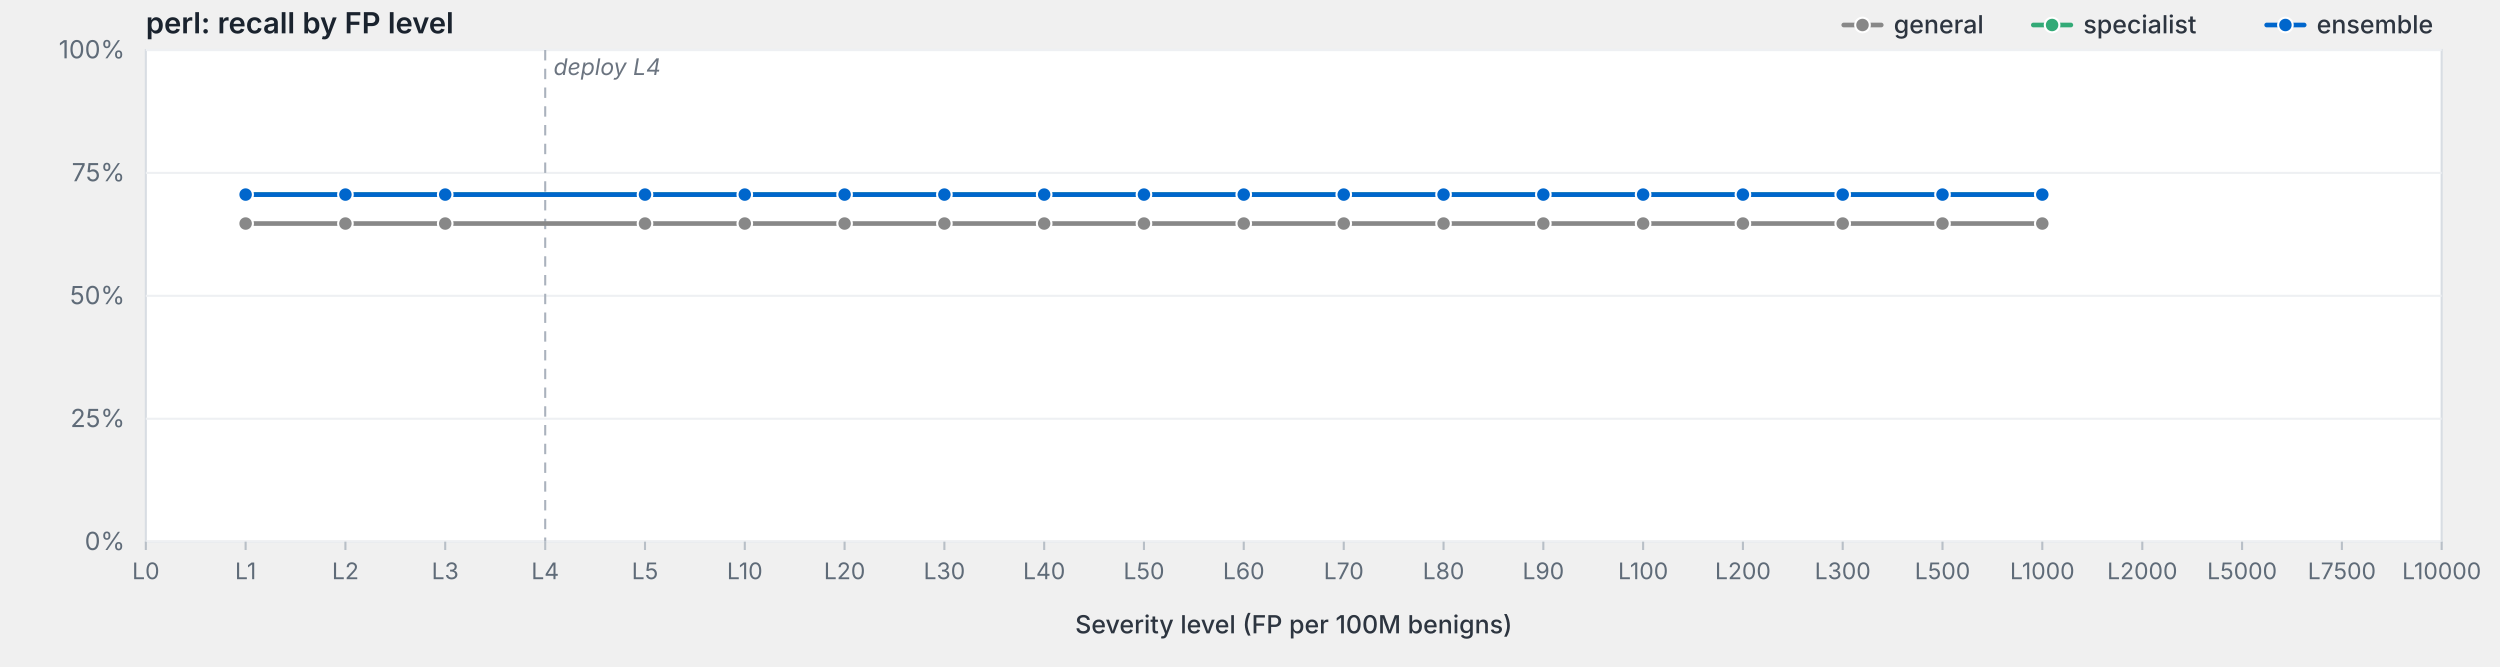
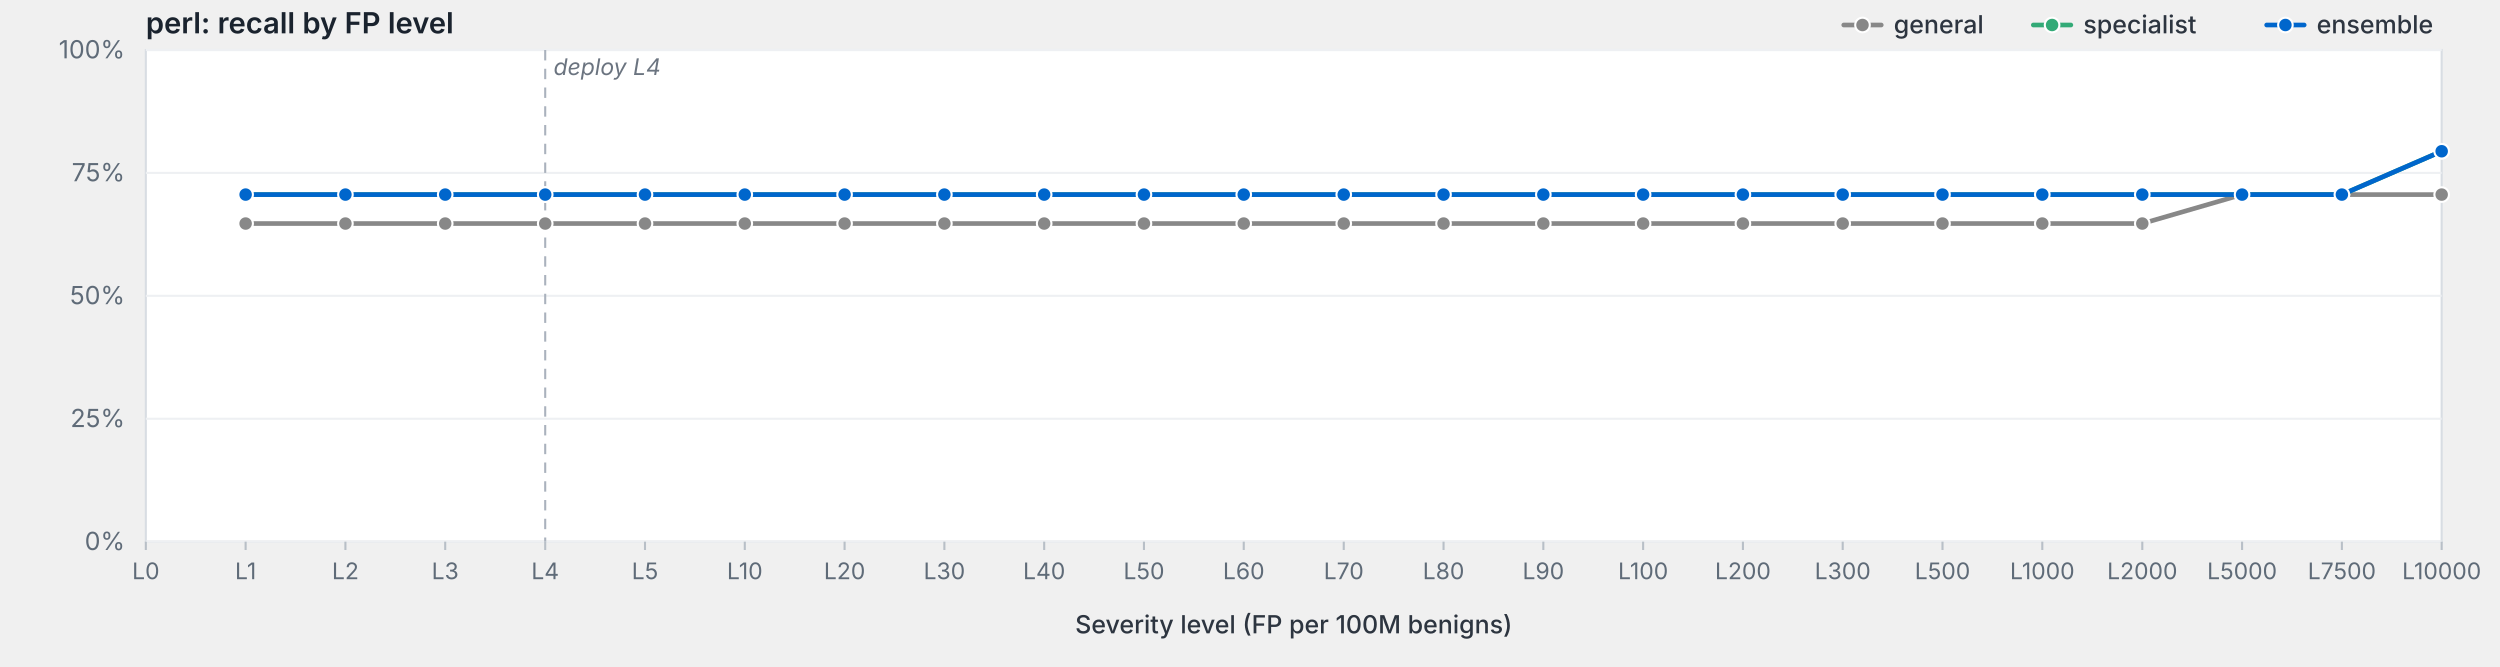
<svg xmlns="http://www.w3.org/2000/svg" viewBox="0 0 1200 320" width="1200" height="320" preserveAspectRatio="xMidYMid meet" role="img" aria-label="perl: recall by FP level">
  <style>svg { background: #fdfdfd; }.frame { fill: #fff; stroke: #d8dde3; stroke-width: 1; }.grid { stroke: #eef0f3; stroke-width: 1; }.tick { stroke: #b8bfc7; stroke-width: 1; }.axis-label { fill: #5f6b78; font-family: -apple-system, BlinkMacSystemFont, "Segoe UI", system-ui, sans-serif; font-size: 12px; }.x-label { fill: #5f6b78; font-family: -apple-system, BlinkMacSystemFont, "Segoe UI", system-ui, sans-serif; font-size: 11px; }.axis-title { fill: #2d3540; font-family: -apple-system, BlinkMacSystemFont, "Segoe UI", system-ui, sans-serif; font-size: 12px; font-weight: 500; }.title { fill: #1a232e; font-family: -apple-system, BlinkMacSystemFont, "Segoe UI", system-ui, sans-serif; font-size: 14px; font-weight: 600; }.deploy-marker { stroke: #aab2bd; stroke-width: 1; stroke-dasharray: 5,4; }.deploy-label { fill: #6b7480; font-family: -apple-system, BlinkMacSystemFont, "Segoe UI", system-ui, sans-serif; font-size: 11px; font-style: italic; }.curve { fill: none; stroke-width: 2.25; stroke-linejoin: round; stroke-linecap: round; }.marker { stroke: #fff; stroke-width: 1; }.legend-text { fill: #2d3540; font-family: -apple-system, BlinkMacSystemFont, "Segoe UI", system-ui, sans-serif; font-size: 12px; font-weight: 500; }</style>
  <text class="title" x="70" y="16">perl: recall by FP level</text>
  <rect class="frame" x="70" y="24" width="1102" height="236" />
  <line class="grid" x1="70" y1="260.0" x2="1172" y2="260.0" />
  <text class="axis-label" x="60" y="264.0" text-anchor="end">0%</text>
  <line class="grid" x1="70" y1="201.0" x2="1172" y2="201.0" />
  <text class="axis-label" x="60" y="205.0" text-anchor="end">25%</text>
  <line class="grid" x1="70" y1="142.0" x2="1172" y2="142.0" />
  <text class="axis-label" x="60" y="146.0" text-anchor="end">50%</text>
  <line class="grid" x1="70" y1="83.0" x2="1172" y2="83.0" />
  <text class="axis-label" x="60" y="87.0" text-anchor="end">75%</text>
  <line class="grid" x1="70" y1="24.0" x2="1172" y2="24.0" />
  <text class="axis-label" x="60" y="28.0" text-anchor="end">100%</text>
  <line class="deploy-marker" x1="261.7" y1="24" x2="261.7" y2="260" />
  <text class="deploy-label" x="265.7" y="36" text-anchor="start">deploy L4</text>
  <line class="tick" x1="70.0" y1="260" x2="70.0" y2="264" />
  <text class="x-label" x="70.0" y="278" text-anchor="middle">L0</text>
  <line class="tick" x1="117.9" y1="260" x2="117.9" y2="264" />
  <text class="x-label" x="117.9" y="278" text-anchor="middle">L1</text>
  <line class="tick" x1="165.8" y1="260" x2="165.8" y2="264" />
  <text class="x-label" x="165.8" y="278" text-anchor="middle">L2</text>
  <line class="tick" x1="213.7" y1="260" x2="213.7" y2="264" />
  <text class="x-label" x="213.7" y="278" text-anchor="middle">L3</text>
  <line class="tick" x1="261.7" y1="260" x2="261.7" y2="264" />
  <text class="x-label" x="261.7" y="278" text-anchor="middle">L4</text>
  <line class="tick" x1="309.6" y1="260" x2="309.6" y2="264" />
  <text class="x-label" x="309.6" y="278" text-anchor="middle">L5</text>
  <line class="tick" x1="357.5" y1="260" x2="357.5" y2="264" />
  <text class="x-label" x="357.5" y="278" text-anchor="middle">L10</text>
  <line class="tick" x1="405.4" y1="260" x2="405.4" y2="264" />
  <text class="x-label" x="405.4" y="278" text-anchor="middle">L20</text>
  <line class="tick" x1="453.3" y1="260" x2="453.3" y2="264" />
  <text class="x-label" x="453.3" y="278" text-anchor="middle">L30</text>
  <line class="tick" x1="501.2" y1="260" x2="501.2" y2="264" />
  <text class="x-label" x="501.2" y="278" text-anchor="middle">L40</text>
  <line class="tick" x1="549.1" y1="260" x2="549.1" y2="264" />
  <text class="x-label" x="549.1" y="278" text-anchor="middle">L50</text>
  <line class="tick" x1="597.0" y1="260" x2="597.0" y2="264" />
  <text class="x-label" x="597.0" y="278" text-anchor="middle">L60</text>
  <line class="tick" x1="645.0" y1="260" x2="645.0" y2="264" />
  <text class="x-label" x="645.0" y="278" text-anchor="middle">L70</text>
  <line class="tick" x1="692.9" y1="260" x2="692.9" y2="264" />
  <text class="x-label" x="692.9" y="278" text-anchor="middle">L80</text>
  <line class="tick" x1="740.8" y1="260" x2="740.8" y2="264" />
  <text class="x-label" x="740.8" y="278" text-anchor="middle">L90</text>
  <line class="tick" x1="788.7" y1="260" x2="788.7" y2="264" />
  <text class="x-label" x="788.7" y="278" text-anchor="middle">L100</text>
  <line class="tick" x1="836.6" y1="260" x2="836.6" y2="264" />
  <text class="x-label" x="836.6" y="278" text-anchor="middle">L200</text>
  <line class="tick" x1="884.5" y1="260" x2="884.5" y2="264" />
  <text class="x-label" x="884.5" y="278" text-anchor="middle">L300</text>
  <line class="tick" x1="932.4" y1="260" x2="932.4" y2="264" />
  <text class="x-label" x="932.4" y="278" text-anchor="middle">L500</text>
  <line class="tick" x1="980.3" y1="260" x2="980.3" y2="264" />
  <text class="x-label" x="980.3" y="278" text-anchor="middle">L1000</text>
  <line class="tick" x1="1028.3" y1="260" x2="1028.3" y2="264" />
  <text class="x-label" x="1028.3" y="278" text-anchor="middle">L2000</text>
  <line class="tick" x1="1076.2" y1="260" x2="1076.2" y2="264" />
  <text class="x-label" x="1076.2" y="278" text-anchor="middle">L5000</text>
  <line class="tick" x1="1124.1" y1="260" x2="1124.1" y2="264" />
  <text class="x-label" x="1124.1" y="278" text-anchor="middle">L7500</text>
  <line class="tick" x1="1172.0" y1="260" x2="1172.0" y2="264" />
  <text class="x-label" x="1172.0" y="278" text-anchor="middle">L10000</text>
  <text class="axis-title" x="621.0" y="304" text-anchor="middle">Severity level (FP per 100M benigns)</text>
-   <path class="curve" d="M117.9,107.3 L165.8,107.3 L213.7,107.3 L309.6,107.3 L357.5,107.3 L405.4,107.3 L453.3,107.3 L501.2,107.3 L549.1,107.3 L597.0,107.3 L645.0,107.3 L692.9,107.3 L740.8,107.3 L788.7,107.3 L836.6,107.3 L884.5,107.3 L932.4,107.3 L980.3,107.3" stroke="#888" />
+   <path class="curve" d="M117.9,107.3 L165.8,107.3 L213.7,107.3 L261.7,107.3 L309.6,107.3 L357.5,107.3 L405.4,107.3 L453.3,107.3 L501.2,107.3 L549.1,107.3 L597.0,107.3 L645.0,107.3 L692.9,107.3 L740.8,107.3 L788.7,107.3 L836.6,107.3 L884.5,107.3 L932.4,107.3 L980.3,107.3 L1028.3,107.3 L1076.2,93.4 L1124.1,93.4 L1172.0,93.4" stroke="#888" />
  <circle class="marker" cx="117.9" cy="107.3" r="3.5" fill="#888" />
  <circle class="marker" cx="165.8" cy="107.3" r="3.5" fill="#888" />
  <circle class="marker" cx="213.7" cy="107.3" r="3.5" fill="#888" />
+   <circle class="marker" cx="261.7" cy="107.3" r="3.5" fill="#888" />
  <circle class="marker" cx="309.6" cy="107.3" r="3.5" fill="#888" />
  <circle class="marker" cx="357.5" cy="107.3" r="3.5" fill="#888" />
  <circle class="marker" cx="405.4" cy="107.3" r="3.5" fill="#888" />
  <circle class="marker" cx="453.3" cy="107.3" r="3.5" fill="#888" />
  <circle class="marker" cx="501.2" cy="107.3" r="3.5" fill="#888" />
  <circle class="marker" cx="549.1" cy="107.3" r="3.5" fill="#888" />
  <circle class="marker" cx="597.0" cy="107.3" r="3.5" fill="#888" />
  <circle class="marker" cx="645.0" cy="107.3" r="3.5" fill="#888" />
  <circle class="marker" cx="692.9" cy="107.3" r="3.5" fill="#888" />
  <circle class="marker" cx="740.8" cy="107.3" r="3.5" fill="#888" />
  <circle class="marker" cx="788.7" cy="107.3" r="3.5" fill="#888" />
  <circle class="marker" cx="836.6" cy="107.3" r="3.5" fill="#888" />
  <circle class="marker" cx="884.5" cy="107.3" r="3.5" fill="#888" />
  <circle class="marker" cx="932.4" cy="107.3" r="3.5" fill="#888" />
  <circle class="marker" cx="980.3" cy="107.3" r="3.5" fill="#888" />
-   <path class="curve" d="M117.9,93.4 L165.8,93.4 L213.7,93.4 L309.6,93.4 L357.5,93.4 L405.4,93.4 L453.3,93.4 L501.2,93.4 L549.1,93.4 L597.0,93.4 L645.0,93.4 L692.9,93.4 L740.8,93.4 L788.7,93.4 L836.6,93.4 L884.5,93.4 L932.4,93.4 L980.3,93.4" stroke="#3a7" />
+   <circle class="marker" cx="1028.3" cy="107.3" r="3.5" fill="#888" />
+   <circle class="marker" cx="1076.2" cy="93.4" r="3.5" fill="#888" />
+   <circle class="marker" cx="1124.1" cy="93.4" r="3.5" fill="#888" />
+   <circle class="marker" cx="1172.0" cy="93.4" r="3.5" fill="#888" />
+   <path class="curve" d="M117.9,93.4 L165.8,93.4 L213.7,93.4 L261.7,93.4 L309.6,93.4 L357.5,93.4 L405.4,93.4 L453.3,93.4 L501.2,93.4 L549.1,93.4 L597.0,93.4 L645.0,93.4 L692.9,93.4 L740.8,93.4 L788.7,93.4 L836.6,93.4 L884.5,93.4 L932.4,93.4 L980.3,93.4 L1028.3,93.4 L1076.2,93.4 L1124.1,93.4 L1172.0,72.6" stroke="#3a7" />
  <circle class="marker" cx="117.9" cy="93.4" r="3.5" fill="#3a7" />
  <circle class="marker" cx="165.8" cy="93.4" r="3.5" fill="#3a7" />
  <circle class="marker" cx="213.7" cy="93.4" r="3.5" fill="#3a7" />
+   <circle class="marker" cx="261.7" cy="93.4" r="3.5" fill="#3a7" />
  <circle class="marker" cx="309.6" cy="93.4" r="3.5" fill="#3a7" />
  <circle class="marker" cx="357.5" cy="93.4" r="3.5" fill="#3a7" />
  <circle class="marker" cx="405.4" cy="93.4" r="3.5" fill="#3a7" />
  <circle class="marker" cx="453.3" cy="93.4" r="3.5" fill="#3a7" />
  <circle class="marker" cx="501.2" cy="93.4" r="3.5" fill="#3a7" />
  <circle class="marker" cx="549.1" cy="93.4" r="3.5" fill="#3a7" />
  <circle class="marker" cx="597.0" cy="93.4" r="3.5" fill="#3a7" />
  <circle class="marker" cx="645.0" cy="93.4" r="3.5" fill="#3a7" />
  <circle class="marker" cx="692.9" cy="93.4" r="3.5" fill="#3a7" />
  <circle class="marker" cx="740.8" cy="93.4" r="3.5" fill="#3a7" />
  <circle class="marker" cx="788.7" cy="93.4" r="3.5" fill="#3a7" />
  <circle class="marker" cx="836.6" cy="93.4" r="3.5" fill="#3a7" />
  <circle class="marker" cx="884.5" cy="93.4" r="3.5" fill="#3a7" />
  <circle class="marker" cx="932.4" cy="93.4" r="3.5" fill="#3a7" />
  <circle class="marker" cx="980.3" cy="93.4" r="3.5" fill="#3a7" />
-   <path class="curve" d="M117.9,93.4 L165.8,93.4 L213.7,93.4 L309.6,93.4 L357.5,93.4 L405.4,93.4 L453.3,93.4 L501.2,93.4 L549.1,93.4 L597.0,93.4 L645.0,93.4 L692.9,93.4 L740.8,93.4 L788.7,93.4 L836.6,93.4 L884.5,93.4 L932.4,93.4 L980.3,93.4" stroke="#06c" />
+   <circle class="marker" cx="1028.3" cy="93.4" r="3.5" fill="#3a7" />
+   <circle class="marker" cx="1076.2" cy="93.4" r="3.5" fill="#3a7" />
+   <circle class="marker" cx="1124.1" cy="93.4" r="3.5" fill="#3a7" />
+   <circle class="marker" cx="1172.0" cy="72.6" r="3.5" fill="#3a7" />
+   <path class="curve" d="M117.9,93.4 L165.8,93.4 L213.7,93.4 L261.7,93.4 L309.6,93.4 L357.5,93.4 L405.4,93.4 L453.3,93.4 L501.2,93.4 L549.1,93.4 L597.0,93.4 L645.0,93.4 L692.9,93.4 L740.8,93.4 L788.7,93.4 L836.6,93.4 L884.5,93.4 L932.4,93.4 L980.3,93.4 L1028.3,93.4 L1076.2,93.4 L1124.1,93.4 L1172.0,72.6" stroke="#06c" />
  <circle class="marker" cx="117.9" cy="93.4" r="3.5" fill="#06c" />
  <circle class="marker" cx="165.8" cy="93.4" r="3.5" fill="#06c" />
  <circle class="marker" cx="213.7" cy="93.4" r="3.5" fill="#06c" />
+   <circle class="marker" cx="261.7" cy="93.4" r="3.5" fill="#06c" />
  <circle class="marker" cx="309.6" cy="93.4" r="3.5" fill="#06c" />
  <circle class="marker" cx="357.5" cy="93.4" r="3.5" fill="#06c" />
  <circle class="marker" cx="405.4" cy="93.4" r="3.5" fill="#06c" />
  <circle class="marker" cx="453.3" cy="93.4" r="3.5" fill="#06c" />
  <circle class="marker" cx="501.2" cy="93.4" r="3.5" fill="#06c" />
  <circle class="marker" cx="549.1" cy="93.4" r="3.5" fill="#06c" />
  <circle class="marker" cx="597.0" cy="93.4" r="3.5" fill="#06c" />
  <circle class="marker" cx="645.0" cy="93.4" r="3.5" fill="#06c" />
  <circle class="marker" cx="692.9" cy="93.4" r="3.5" fill="#06c" />
  <circle class="marker" cx="740.8" cy="93.4" r="3.5" fill="#06c" />
  <circle class="marker" cx="788.7" cy="93.4" r="3.5" fill="#06c" />
  <circle class="marker" cx="836.6" cy="93.4" r="3.5" fill="#06c" />
  <circle class="marker" cx="884.5" cy="93.4" r="3.5" fill="#06c" />
  <circle class="marker" cx="932.4" cy="93.4" r="3.5" fill="#06c" />
  <circle class="marker" cx="980.3" cy="93.4" r="3.5" fill="#06c" />
+   <circle class="marker" cx="1028.3" cy="93.4" r="3.5" fill="#06c" />
+   <circle class="marker" cx="1076.2" cy="93.4" r="3.5" fill="#06c" />
+   <circle class="marker" cx="1124.1" cy="93.4" r="3.5" fill="#06c" />
+   <circle class="marker" cx="1172.0" cy="72.6" r="3.5" fill="#06c" />
  <line x1="1088.0" y1="12.0" x2="1106.0" y2="12.0" stroke="#06c" stroke-width="2.25" stroke-linecap="round" />
  <circle cx="1097.0" cy="12.0" r="3.5" fill="#06c" stroke="#fff" stroke-width="1" />
  <text class="legend-text" x="1112.0" y="16.0">ensemble</text>
  <line x1="976.0" y1="12.0" x2="994.0" y2="12.0" stroke="#3a7" stroke-width="2.25" stroke-linecap="round" />
  <circle cx="985.0" cy="12.0" r="3.5" fill="#3a7" stroke="#fff" stroke-width="1" />
  <text class="legend-text" x="1000.0" y="16.0">specialist</text>
  <line x1="885.0" y1="12.0" x2="903.0" y2="12.0" stroke="#888" stroke-width="2.25" stroke-linecap="round" />
  <circle cx="894.0" cy="12.0" r="3.5" fill="#888" stroke="#fff" stroke-width="1" />
  <text class="legend-text" x="909.0" y="16.0">general</text>
</svg>
